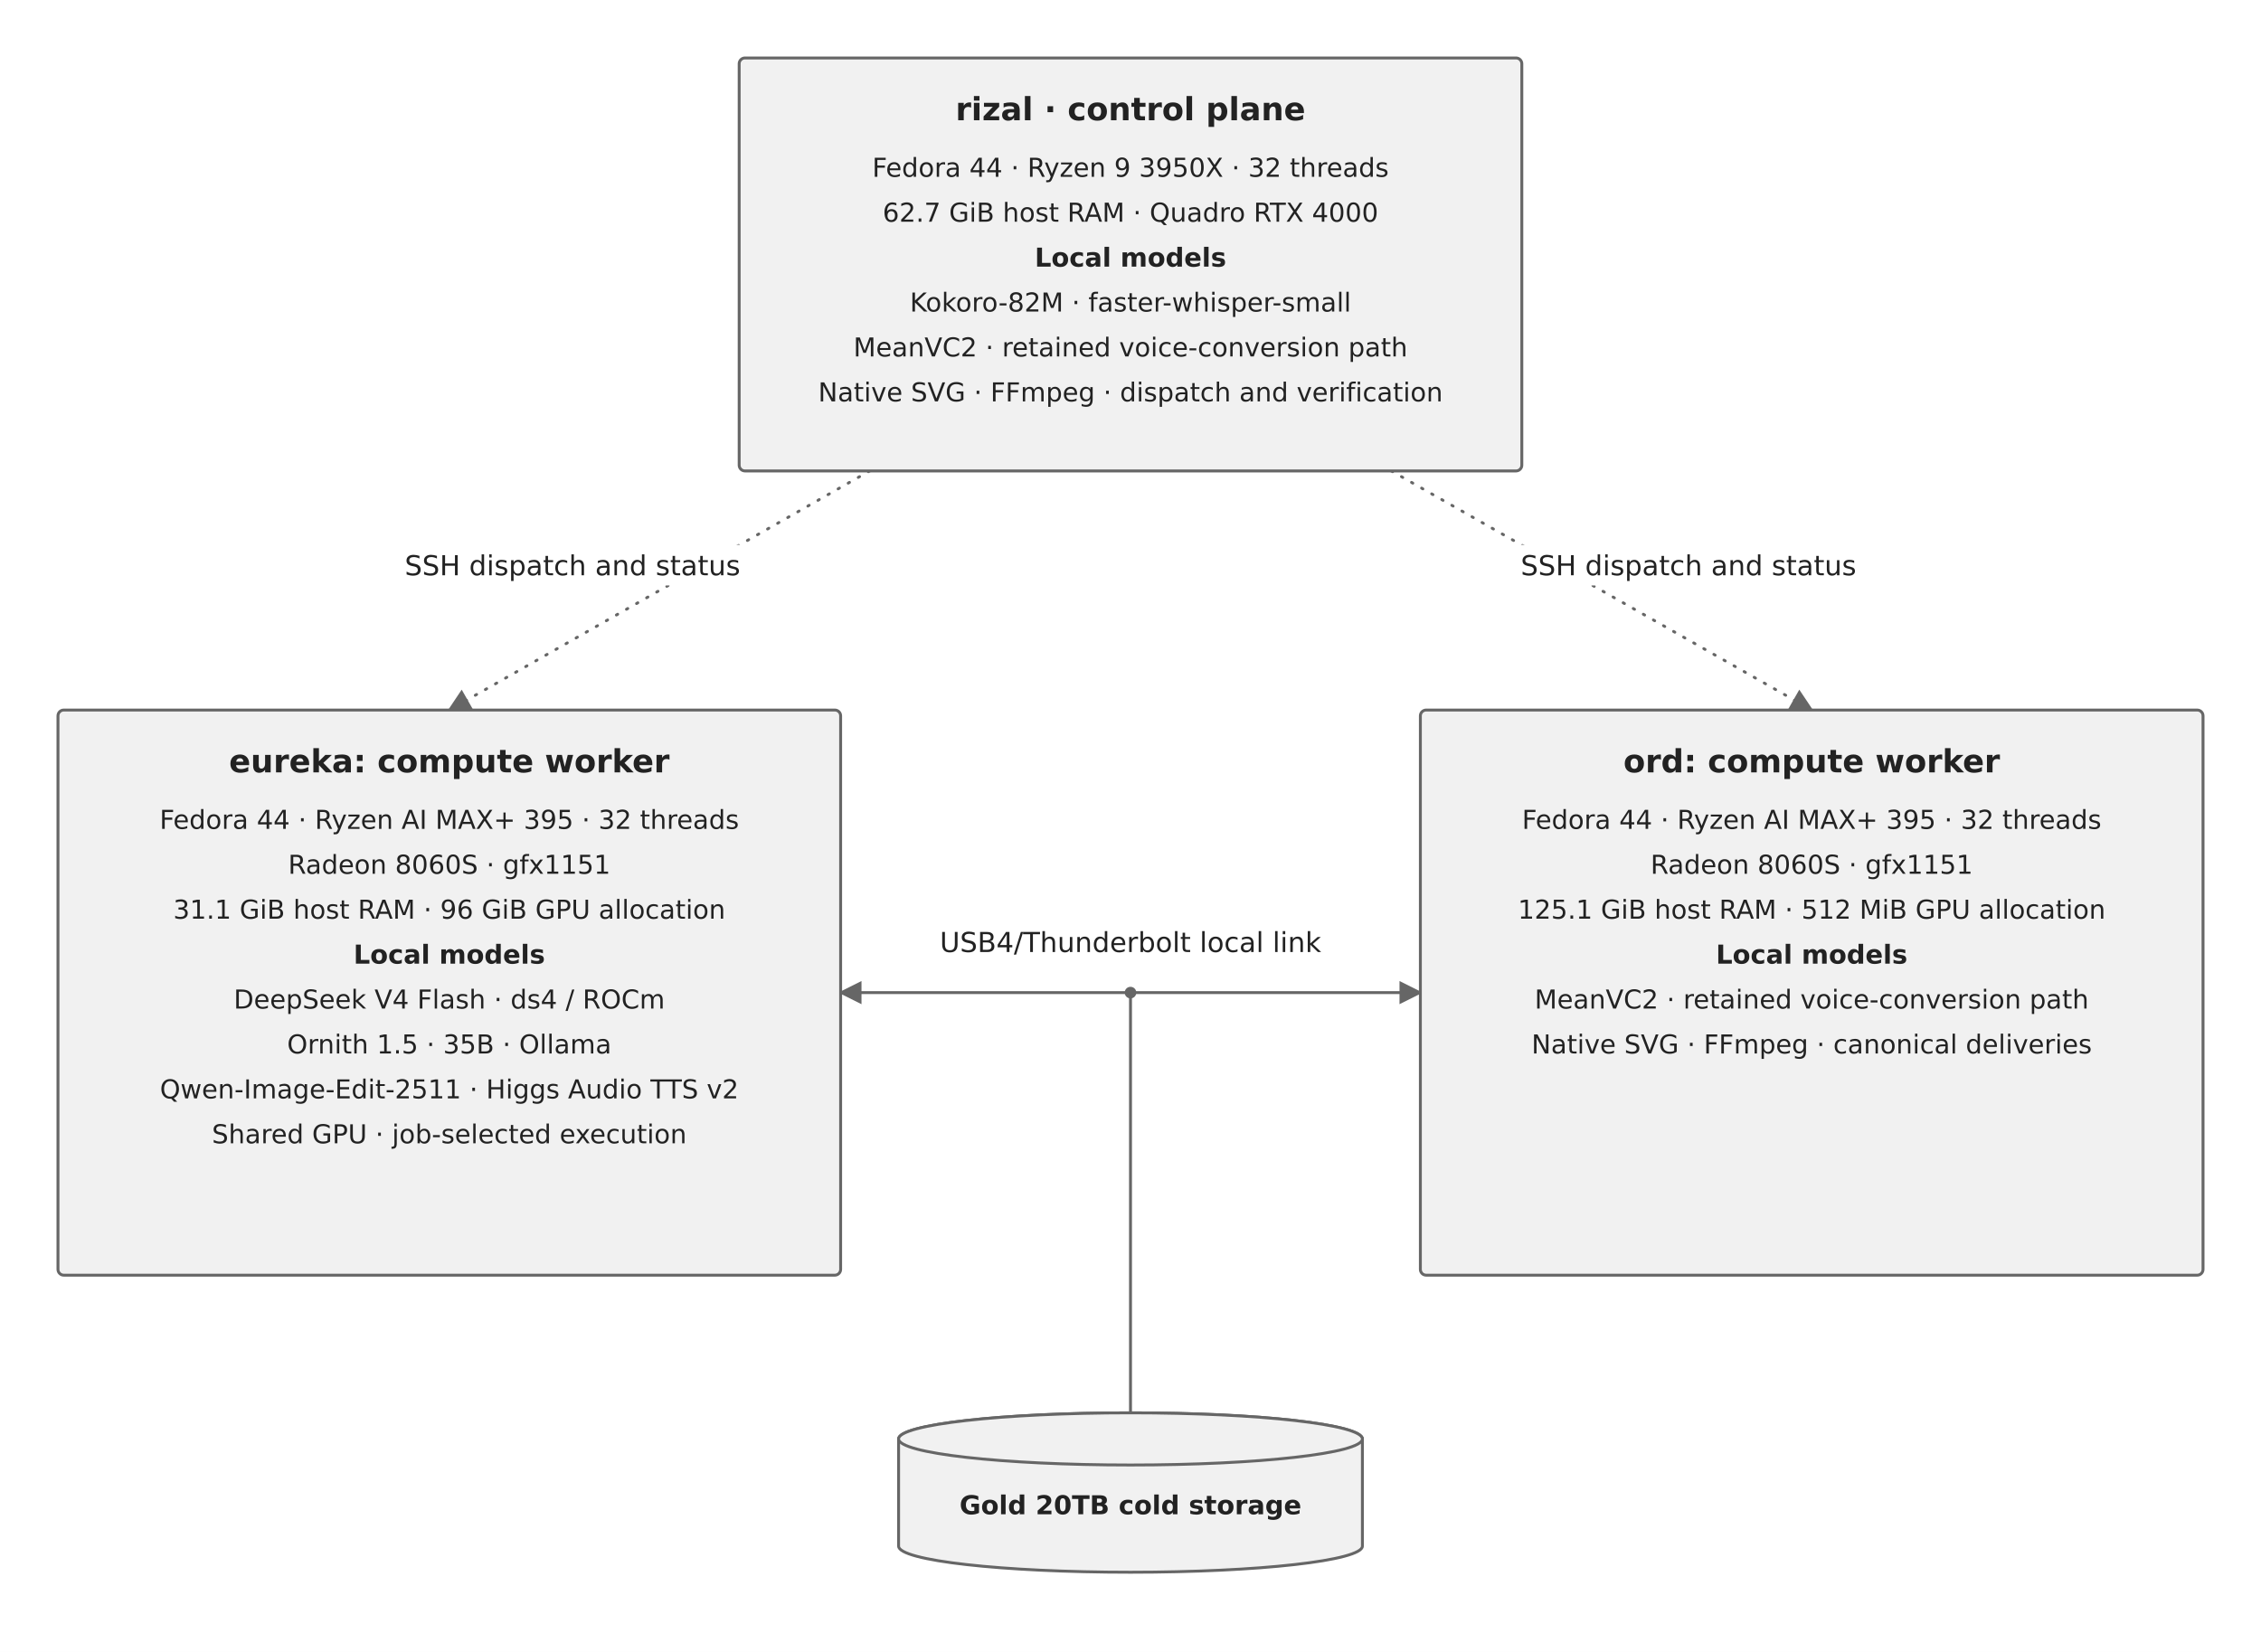
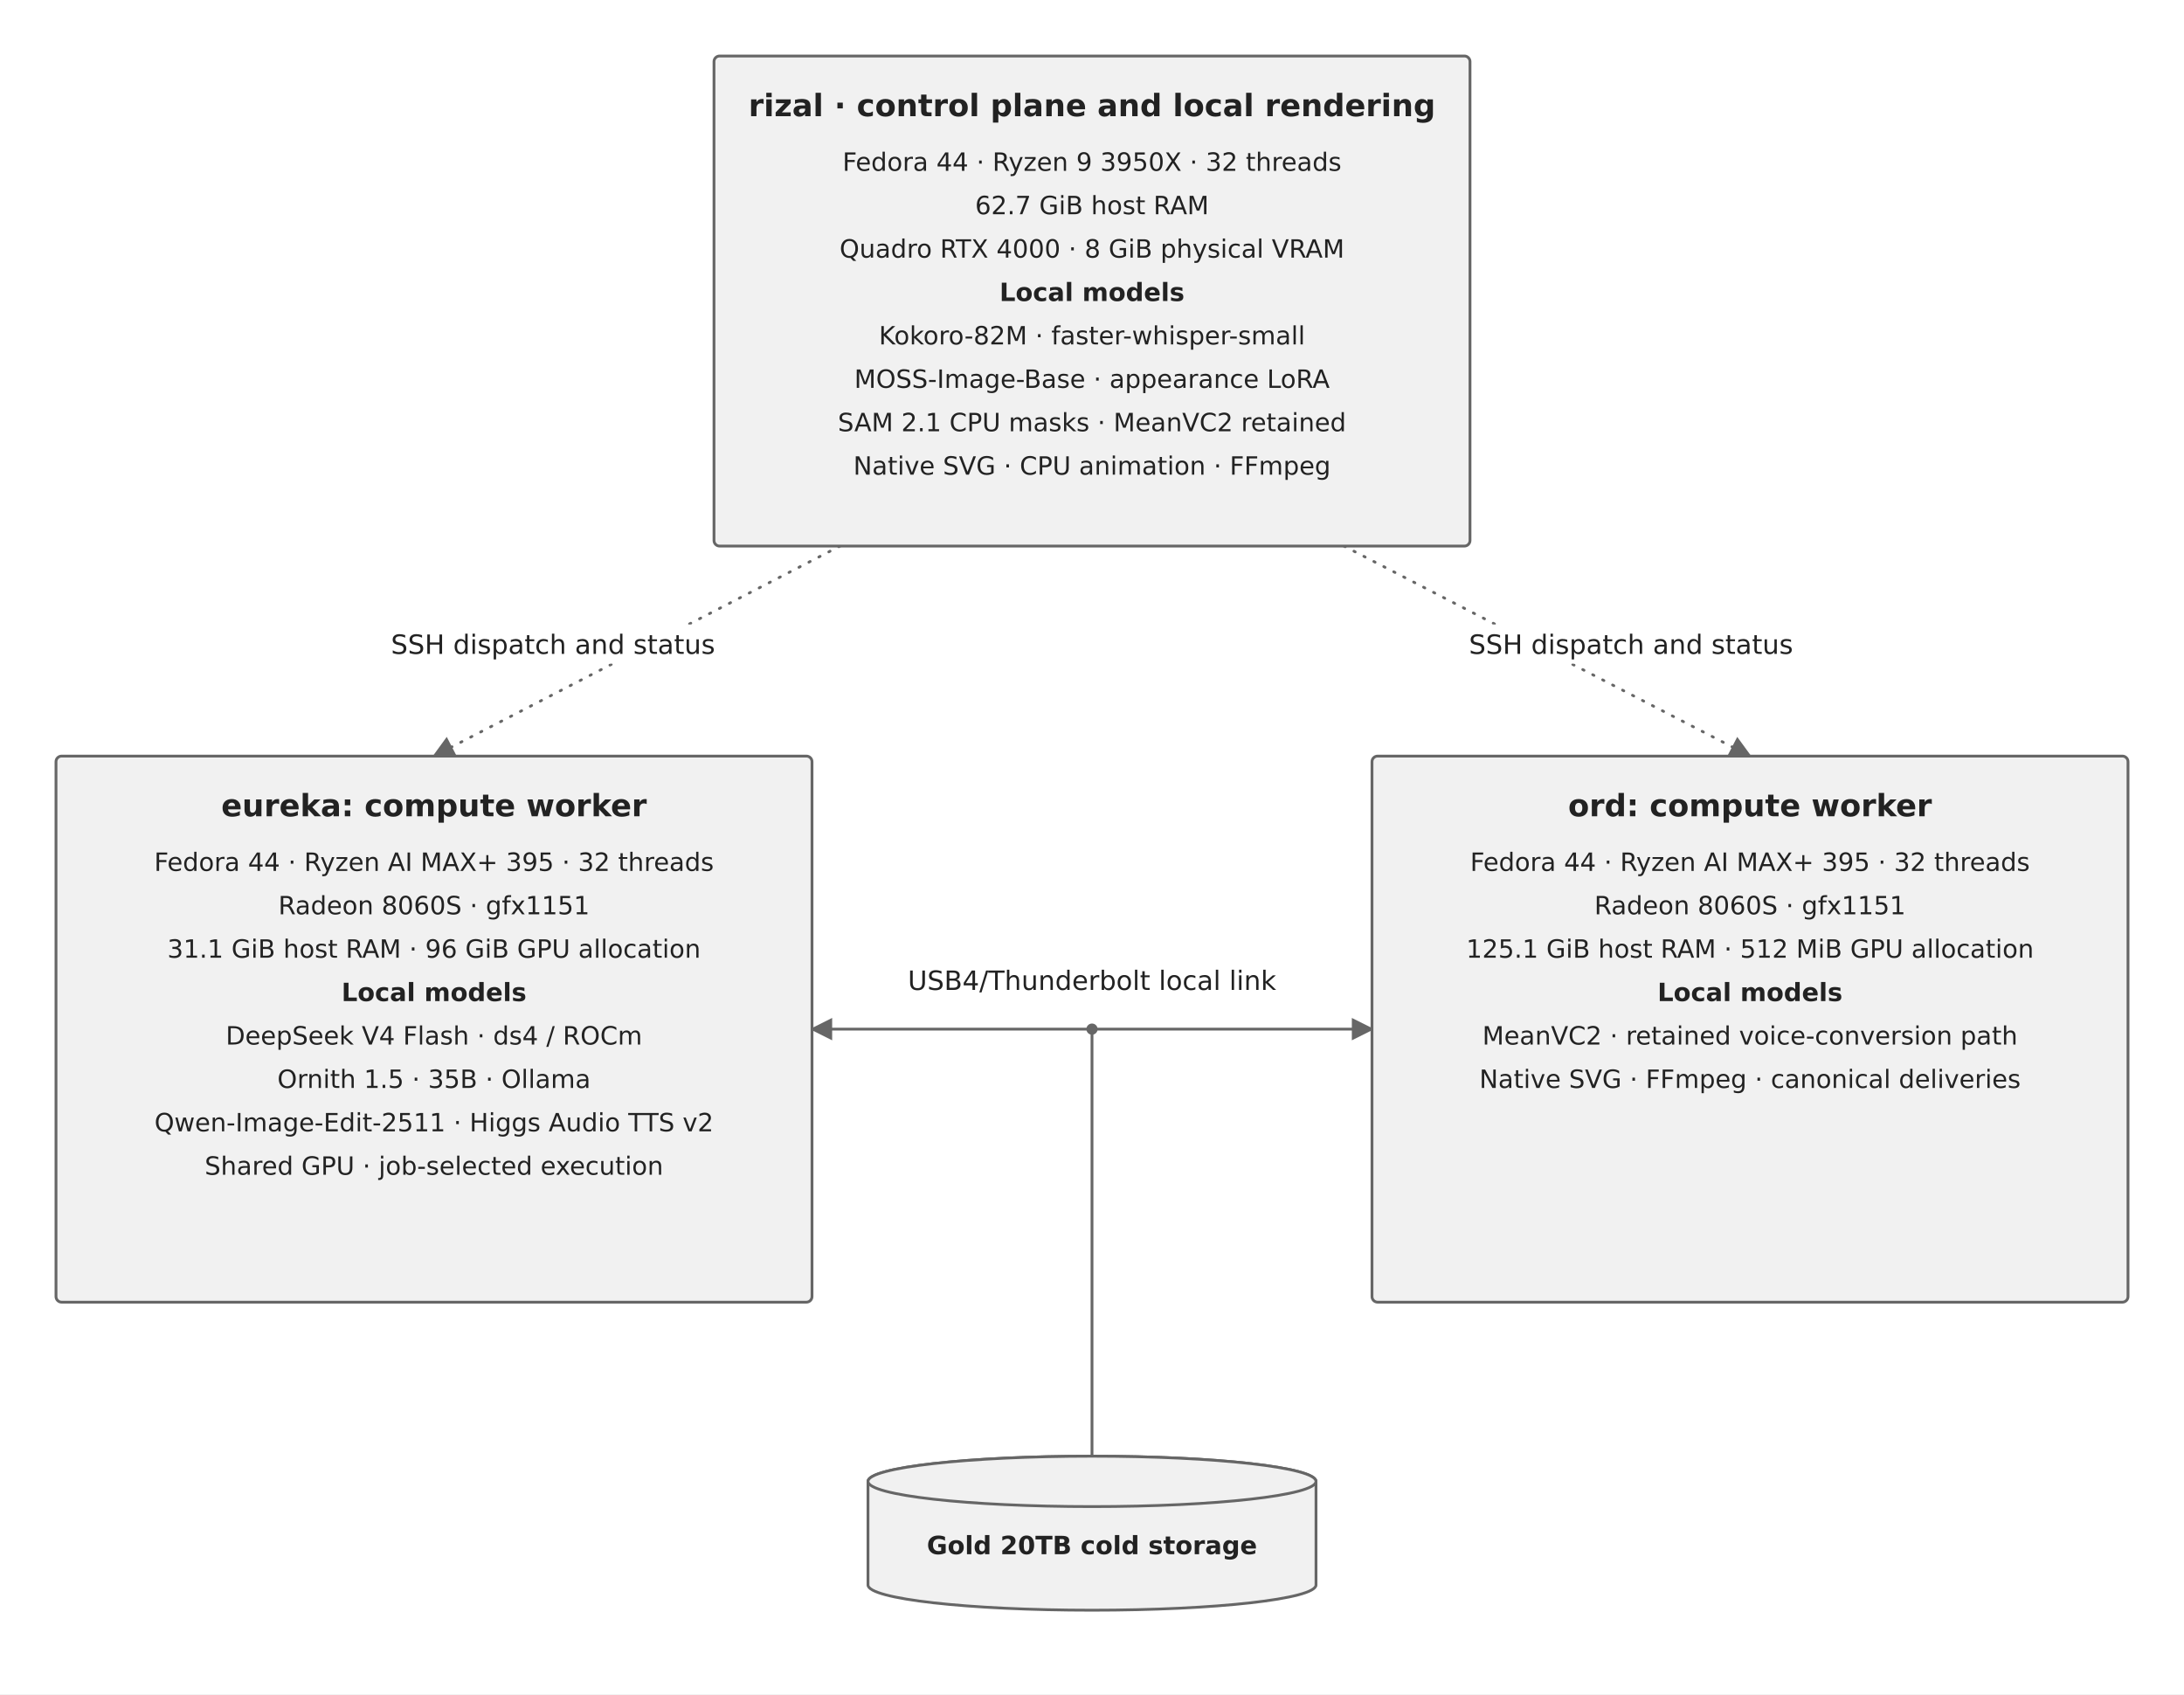
- <svg xmlns="http://www.w3.org/2000/svg" viewBox="0 0 1560 1140" width="1560" height="1140" role="img" aria-labelledby="diagram-title" font-family="DejaVu Sans">
-   <rect width="1560" height="1140" fill="white" />
+ <svg xmlns="http://www.w3.org/2000/svg" viewBox="0 0 1560 1210" width="1560" height="1210" role="img" aria-labelledby="diagram-title" font-family="DejaVu Sans">
+   <rect width="1560" height="1210" fill="white" />
  <defs>
    <marker id="arrow" viewBox="0 0 10 10" refX="9" refY="5" markerWidth="8" markerHeight="8" orient="auto-start-reverse">
      <path d="M 0 0 L 10 5 L 0 10 Z" fill="#666666" />
    </marker>
  </defs>
-   <path d="M 600 325 L 310 490" fill="none" stroke="#666666" stroke-width="2" data-source="R" data-target="E" marker-end="url(#arrow)" stroke-dasharray="1 7" stroke-linecap="round" />
-   <path d="M 960 325 L 1250 490" fill="none" stroke="#666666" stroke-width="2" data-source="R" data-target="O" marker-end="url(#arrow)" stroke-dasharray="1 7" stroke-linecap="round" />
-   <path d="M 580 685 L 780 685" fill="none" stroke="#666666" stroke-width="2" data-source="E" data-target="LINK" marker-start="url(#arrow)" />
-   <path d="M 780 685 L 980 685" fill="none" stroke="#666666" stroke-width="2" data-source="LINK" data-target="O" marker-end="url(#arrow)" />
-   <path d="M 780 685 L 780 975" fill="none" stroke="#666666" stroke-width="2" data-source="LINK" data-target="STORAGE" />
+   <path d="M 600 390 L 310 540" fill="none" stroke="#666666" stroke-width="2" data-source="R" data-target="E" marker-end="url(#arrow)" stroke-dasharray="1 7" stroke-linecap="round" />
+   <path d="M 960 390 L 1250 540" fill="none" stroke="#666666" stroke-width="2" data-source="R" data-target="O" marker-end="url(#arrow)" stroke-dasharray="1 7" stroke-linecap="round" />
+   <path d="M 580 735 L 780 735" fill="none" stroke="#666666" stroke-width="2" data-source="E" data-target="LINK" marker-start="url(#arrow)" />
+   <path d="M 780 735 L 980 735" fill="none" stroke="#666666" stroke-width="2" data-source="LINK" data-target="O" marker-end="url(#arrow)" />
+   <path d="M 780 735 L 780 1040" fill="none" stroke="#666666" stroke-width="2" data-source="LINK" data-target="STORAGE" />
  <g id="node-R">
-     <rect x="510" y="40" width="540" height="285" rx="4" fill="#f1f1f1" stroke="#666666" stroke-width="2" />
-     <text x="780.0" y="83" text-anchor="middle" fill="#222222" font-size="22" font-weight="700">rizal · control plane</text>
+     <rect x="510" y="40" width="540" height="350" rx="4" fill="#f1f1f1" stroke="#666666" stroke-width="2" />
+     <text x="780.0" y="83" text-anchor="middle" fill="#222222" font-size="22" font-weight="700">rizal · control plane and local rendering</text>
    <text x="780.0" y="122" text-anchor="middle" fill="#222222" font-size="18" font-weight="400">Fedora 44 · Ryzen 9 3950X · 32 threads</text>
-     <text x="780.0" y="153" text-anchor="middle" fill="#222222" font-size="18" font-weight="400">62.7 GiB host RAM · Quadro RTX 4000</text>
-     <text x="780.0" y="184" text-anchor="middle" fill="#222222" font-size="18" font-weight="700">Local models</text>
-     <text x="780.0" y="215" text-anchor="middle" fill="#222222" font-size="18" font-weight="400">Kokoro-82M · faster-whisper-small</text>
-     <text x="780.0" y="246" text-anchor="middle" fill="#222222" font-size="18" font-weight="400">MeanVC2 · retained voice-conversion path</text>
-     <text x="780.0" y="277" text-anchor="middle" fill="#222222" font-size="18" font-weight="400">Native SVG · FFmpeg · dispatch and verification</text>
+     <text x="780.0" y="153" text-anchor="middle" fill="#222222" font-size="18" font-weight="400">62.7 GiB host RAM</text>
+     <text x="780.0" y="184" text-anchor="middle" fill="#222222" font-size="18" font-weight="400">Quadro RTX 4000 · 8 GiB physical VRAM</text>
+     <text x="780.0" y="215" text-anchor="middle" fill="#222222" font-size="18" font-weight="700">Local models</text>
+     <text x="780.0" y="246" text-anchor="middle" fill="#222222" font-size="18" font-weight="400">Kokoro-82M · faster-whisper-small</text>
+     <text x="780.0" y="277" text-anchor="middle" fill="#222222" font-size="18" font-weight="400">MOSS-Image-Base · appearance LoRA</text>
+     <text x="780.0" y="308" text-anchor="middle" fill="#222222" font-size="18" font-weight="400">SAM 2.1 CPU masks · MeanVC2 retained</text>
+     <text x="780.0" y="339" text-anchor="middle" fill="#222222" font-size="18" font-weight="400">Native SVG · CPU animation · FFmpeg</text>
  </g>
  <g id="node-E">
-     <rect x="40" y="490" width="540" height="390" rx="4" fill="#f1f1f1" stroke="#666666" stroke-width="2" />
-     <text x="310.0" y="533" text-anchor="middle" fill="#222222" font-size="22" font-weight="700">eureka: compute worker</text>
-     <text x="310.0" y="572" text-anchor="middle" fill="#222222" font-size="18" font-weight="400">Fedora 44 · Ryzen AI MAX+ 395 · 32 threads</text>
-     <text x="310.0" y="603" text-anchor="middle" fill="#222222" font-size="18" font-weight="400">Radeon 8060S · gfx1151</text>
-     <text x="310.0" y="634" text-anchor="middle" fill="#222222" font-size="18" font-weight="400">31.1 GiB host RAM · 96 GiB GPU allocation</text>
-     <text x="310.0" y="665" text-anchor="middle" fill="#222222" font-size="18" font-weight="700">Local models</text>
-     <text x="310.0" y="696" text-anchor="middle" fill="#222222" font-size="18" font-weight="400">DeepSeek V4 Flash · ds4 / ROCm</text>
-     <text x="310.0" y="727" text-anchor="middle" fill="#222222" font-size="18" font-weight="400">Ornith 1.5 · 35B · Ollama</text>
-     <text x="310.0" y="758" text-anchor="middle" fill="#222222" font-size="18" font-weight="400">Qwen-Image-Edit-2511 · Higgs Audio TTS v2</text>
-     <text x="310.0" y="789" text-anchor="middle" fill="#222222" font-size="18" font-weight="400">Shared GPU · job-selected execution</text>
+     <rect x="40" y="540" width="540" height="390" rx="4" fill="#f1f1f1" stroke="#666666" stroke-width="2" />
+     <text x="310.0" y="583" text-anchor="middle" fill="#222222" font-size="22" font-weight="700">eureka: compute worker</text>
+     <text x="310.0" y="622" text-anchor="middle" fill="#222222" font-size="18" font-weight="400">Fedora 44 · Ryzen AI MAX+ 395 · 32 threads</text>
+     <text x="310.0" y="653" text-anchor="middle" fill="#222222" font-size="18" font-weight="400">Radeon 8060S · gfx1151</text>
+     <text x="310.0" y="684" text-anchor="middle" fill="#222222" font-size="18" font-weight="400">31.1 GiB host RAM · 96 GiB GPU allocation</text>
+     <text x="310.0" y="715" text-anchor="middle" fill="#222222" font-size="18" font-weight="700">Local models</text>
+     <text x="310.0" y="746" text-anchor="middle" fill="#222222" font-size="18" font-weight="400">DeepSeek V4 Flash · ds4 / ROCm</text>
+     <text x="310.0" y="777" text-anchor="middle" fill="#222222" font-size="18" font-weight="400">Ornith 1.5 · 35B · Ollama</text>
+     <text x="310.0" y="808" text-anchor="middle" fill="#222222" font-size="18" font-weight="400">Qwen-Image-Edit-2511 · Higgs Audio TTS v2</text>
+     <text x="310.0" y="839" text-anchor="middle" fill="#222222" font-size="18" font-weight="400">Shared GPU · job-selected execution</text>
  </g>
  <g id="node-O">
-     <rect x="980" y="490" width="540" height="390" rx="4" fill="#f1f1f1" stroke="#666666" stroke-width="2" />
-     <text x="1250.0" y="533" text-anchor="middle" fill="#222222" font-size="22" font-weight="700">ord: compute worker</text>
-     <text x="1250.0" y="572" text-anchor="middle" fill="#222222" font-size="18" font-weight="400">Fedora 44 · Ryzen AI MAX+ 395 · 32 threads</text>
-     <text x="1250.0" y="603" text-anchor="middle" fill="#222222" font-size="18" font-weight="400">Radeon 8060S · gfx1151</text>
-     <text x="1250.0" y="634" text-anchor="middle" fill="#222222" font-size="18" font-weight="400">125.1 GiB host RAM · 512 MiB GPU allocation</text>
-     <text x="1250.0" y="665" text-anchor="middle" fill="#222222" font-size="18" font-weight="700">Local models</text>
-     <text x="1250.0" y="696" text-anchor="middle" fill="#222222" font-size="18" font-weight="400">MeanVC2 · retained voice-conversion path</text>
-     <text x="1250.0" y="727" text-anchor="middle" fill="#222222" font-size="18" font-weight="400">Native SVG · FFmpeg · canonical deliveries</text>
+     <rect x="980" y="540" width="540" height="390" rx="4" fill="#f1f1f1" stroke="#666666" stroke-width="2" />
+     <text x="1250.0" y="583" text-anchor="middle" fill="#222222" font-size="22" font-weight="700">ord: compute worker</text>
+     <text x="1250.0" y="622" text-anchor="middle" fill="#222222" font-size="18" font-weight="400">Fedora 44 · Ryzen AI MAX+ 395 · 32 threads</text>
+     <text x="1250.0" y="653" text-anchor="middle" fill="#222222" font-size="18" font-weight="400">Radeon 8060S · gfx1151</text>
+     <text x="1250.0" y="684" text-anchor="middle" fill="#222222" font-size="18" font-weight="400">125.1 GiB host RAM · 512 MiB GPU allocation</text>
+     <text x="1250.0" y="715" text-anchor="middle" fill="#222222" font-size="18" font-weight="700">Local models</text>
+     <text x="1250.0" y="746" text-anchor="middle" fill="#222222" font-size="18" font-weight="400">MeanVC2 · retained voice-conversion path</text>
+     <text x="1250.0" y="777" text-anchor="middle" fill="#222222" font-size="18" font-weight="400">Native SVG · FFmpeg · canonical deliveries</text>
  </g>
  <g id="node-STORAGE">
-     <path d="M 620 993 A 160.0 18 0 0 1 940 993 V 1067 A 160.0 18 0 0 1 620 1067 Z" fill="#f1f1f1" stroke="#666666" stroke-width="2" />
-     <ellipse cx="780.0" cy="993" rx="160.0" ry="18" fill="#f1f1f1" stroke="#666666" stroke-width="2" />
-     <text x="780.0" y="1045.0" text-anchor="middle" fill="#222222" font-size="18" font-weight="700">Gold 20TB cold storage</text>
+     <path d="M 620 1058 A 160.0 18 0 0 1 940 1058 V 1132 A 160.0 18 0 0 1 620 1132 Z" fill="#f1f1f1" stroke="#666666" stroke-width="2" />
+     <ellipse cx="780.0" cy="1058" rx="160.0" ry="18" fill="#f1f1f1" stroke="#666666" stroke-width="2" />
+     <text x="780.0" y="1110.0" text-anchor="middle" fill="#222222" font-size="18" font-weight="700">Gold 20TB cold storage</text>
  </g>
-   <rect x="260.5" y="376" width="269" height="28" rx="4" fill="white" />
-   <text x="395" y="397" text-anchor="middle" fill="#222222" font-size="19">SSH dispatch and status</text>
-   <rect x="1030.5" y="376" width="269" height="28" rx="4" fill="white" />
-   <text x="1165" y="397" text-anchor="middle" fill="#222222" font-size="19">SSH dispatch and status</text>
-   <rect x="623.5" y="636" width="313" height="28" rx="4" fill="white" />
-   <text x="780" y="657" text-anchor="middle" fill="#222222" font-size="19">USB4/Thunderbolt local link</text>
-   <circle id="node-LINK" cx="780" cy="685" r="4" fill="#666666" />
+   <rect x="260.5" y="446" width="269" height="28" rx="4" fill="white" />
+   <text x="395" y="467" text-anchor="middle" fill="#222222" font-size="19">SSH dispatch and status</text>
+   <rect x="1030.5" y="446" width="269" height="28" rx="4" fill="white" />
+   <text x="1165" y="467" text-anchor="middle" fill="#222222" font-size="19">SSH dispatch and status</text>
+   <rect x="623.5" y="686" width="313" height="28" rx="4" fill="white" />
+   <text x="780" y="707" text-anchor="middle" fill="#222222" font-size="19">USB4/Thunderbolt local link</text>
+   <circle id="node-LINK" cx="780" cy="735" r="4" fill="#666666" />
</svg>
